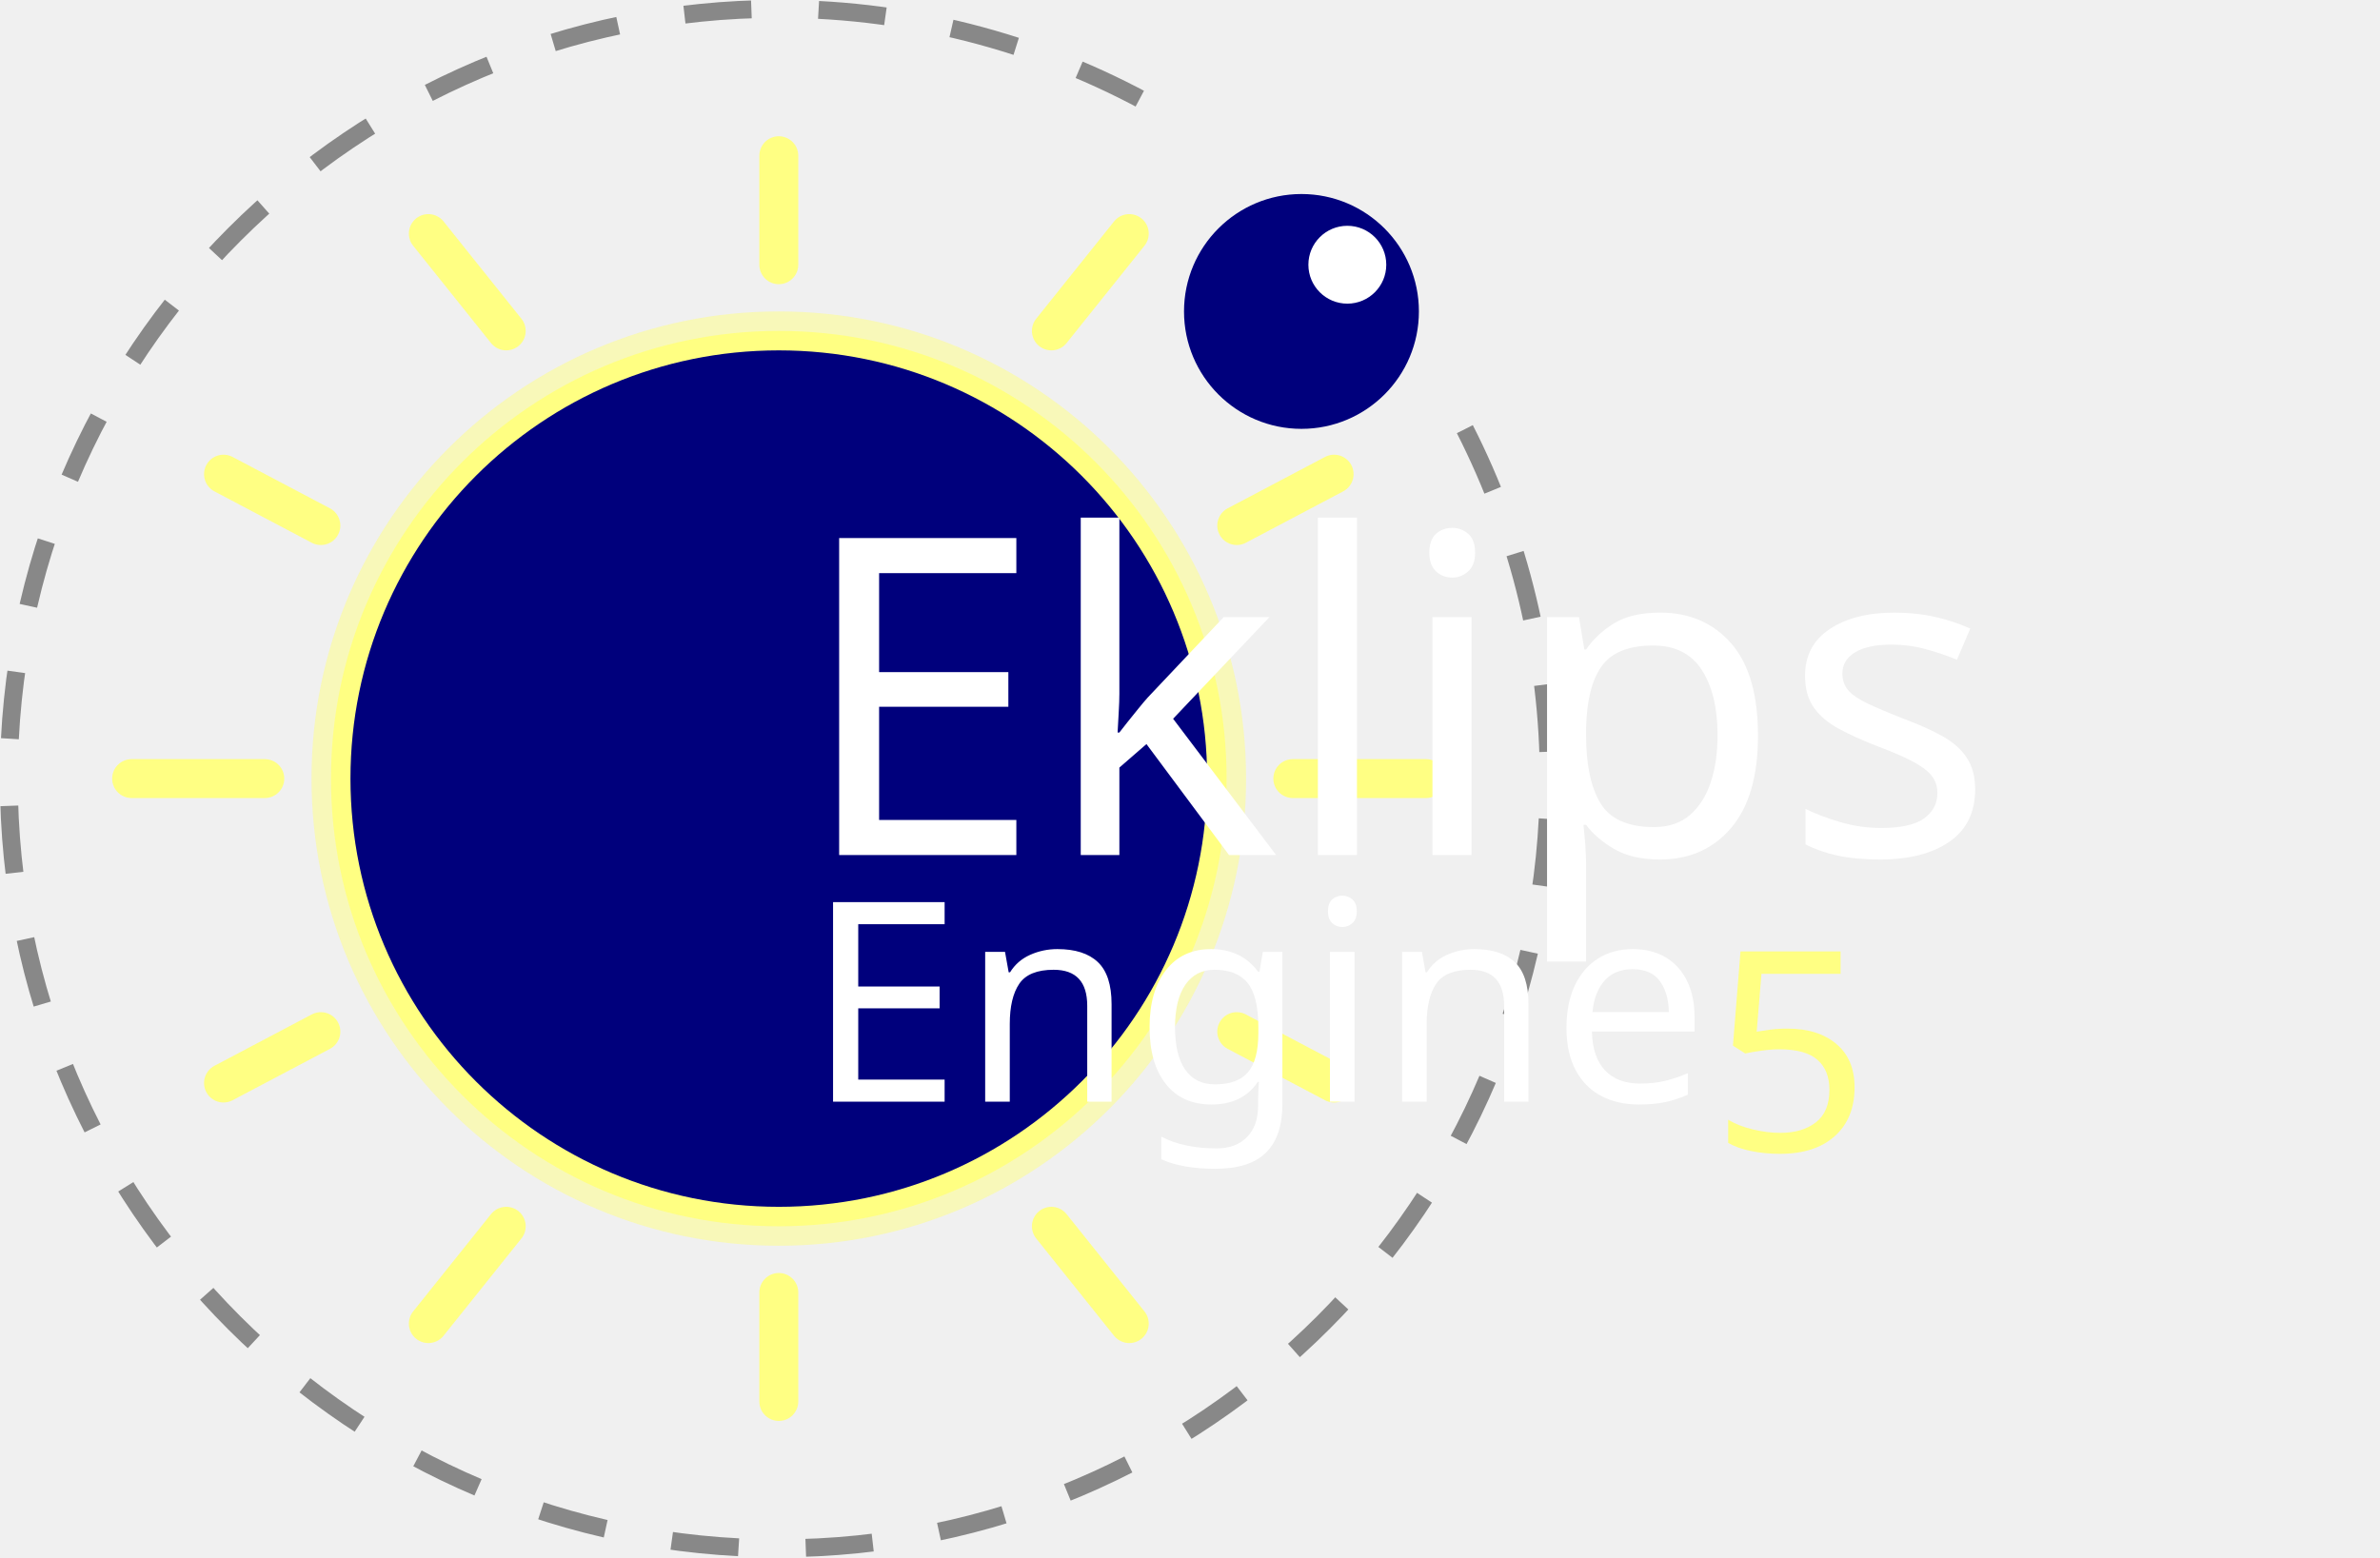
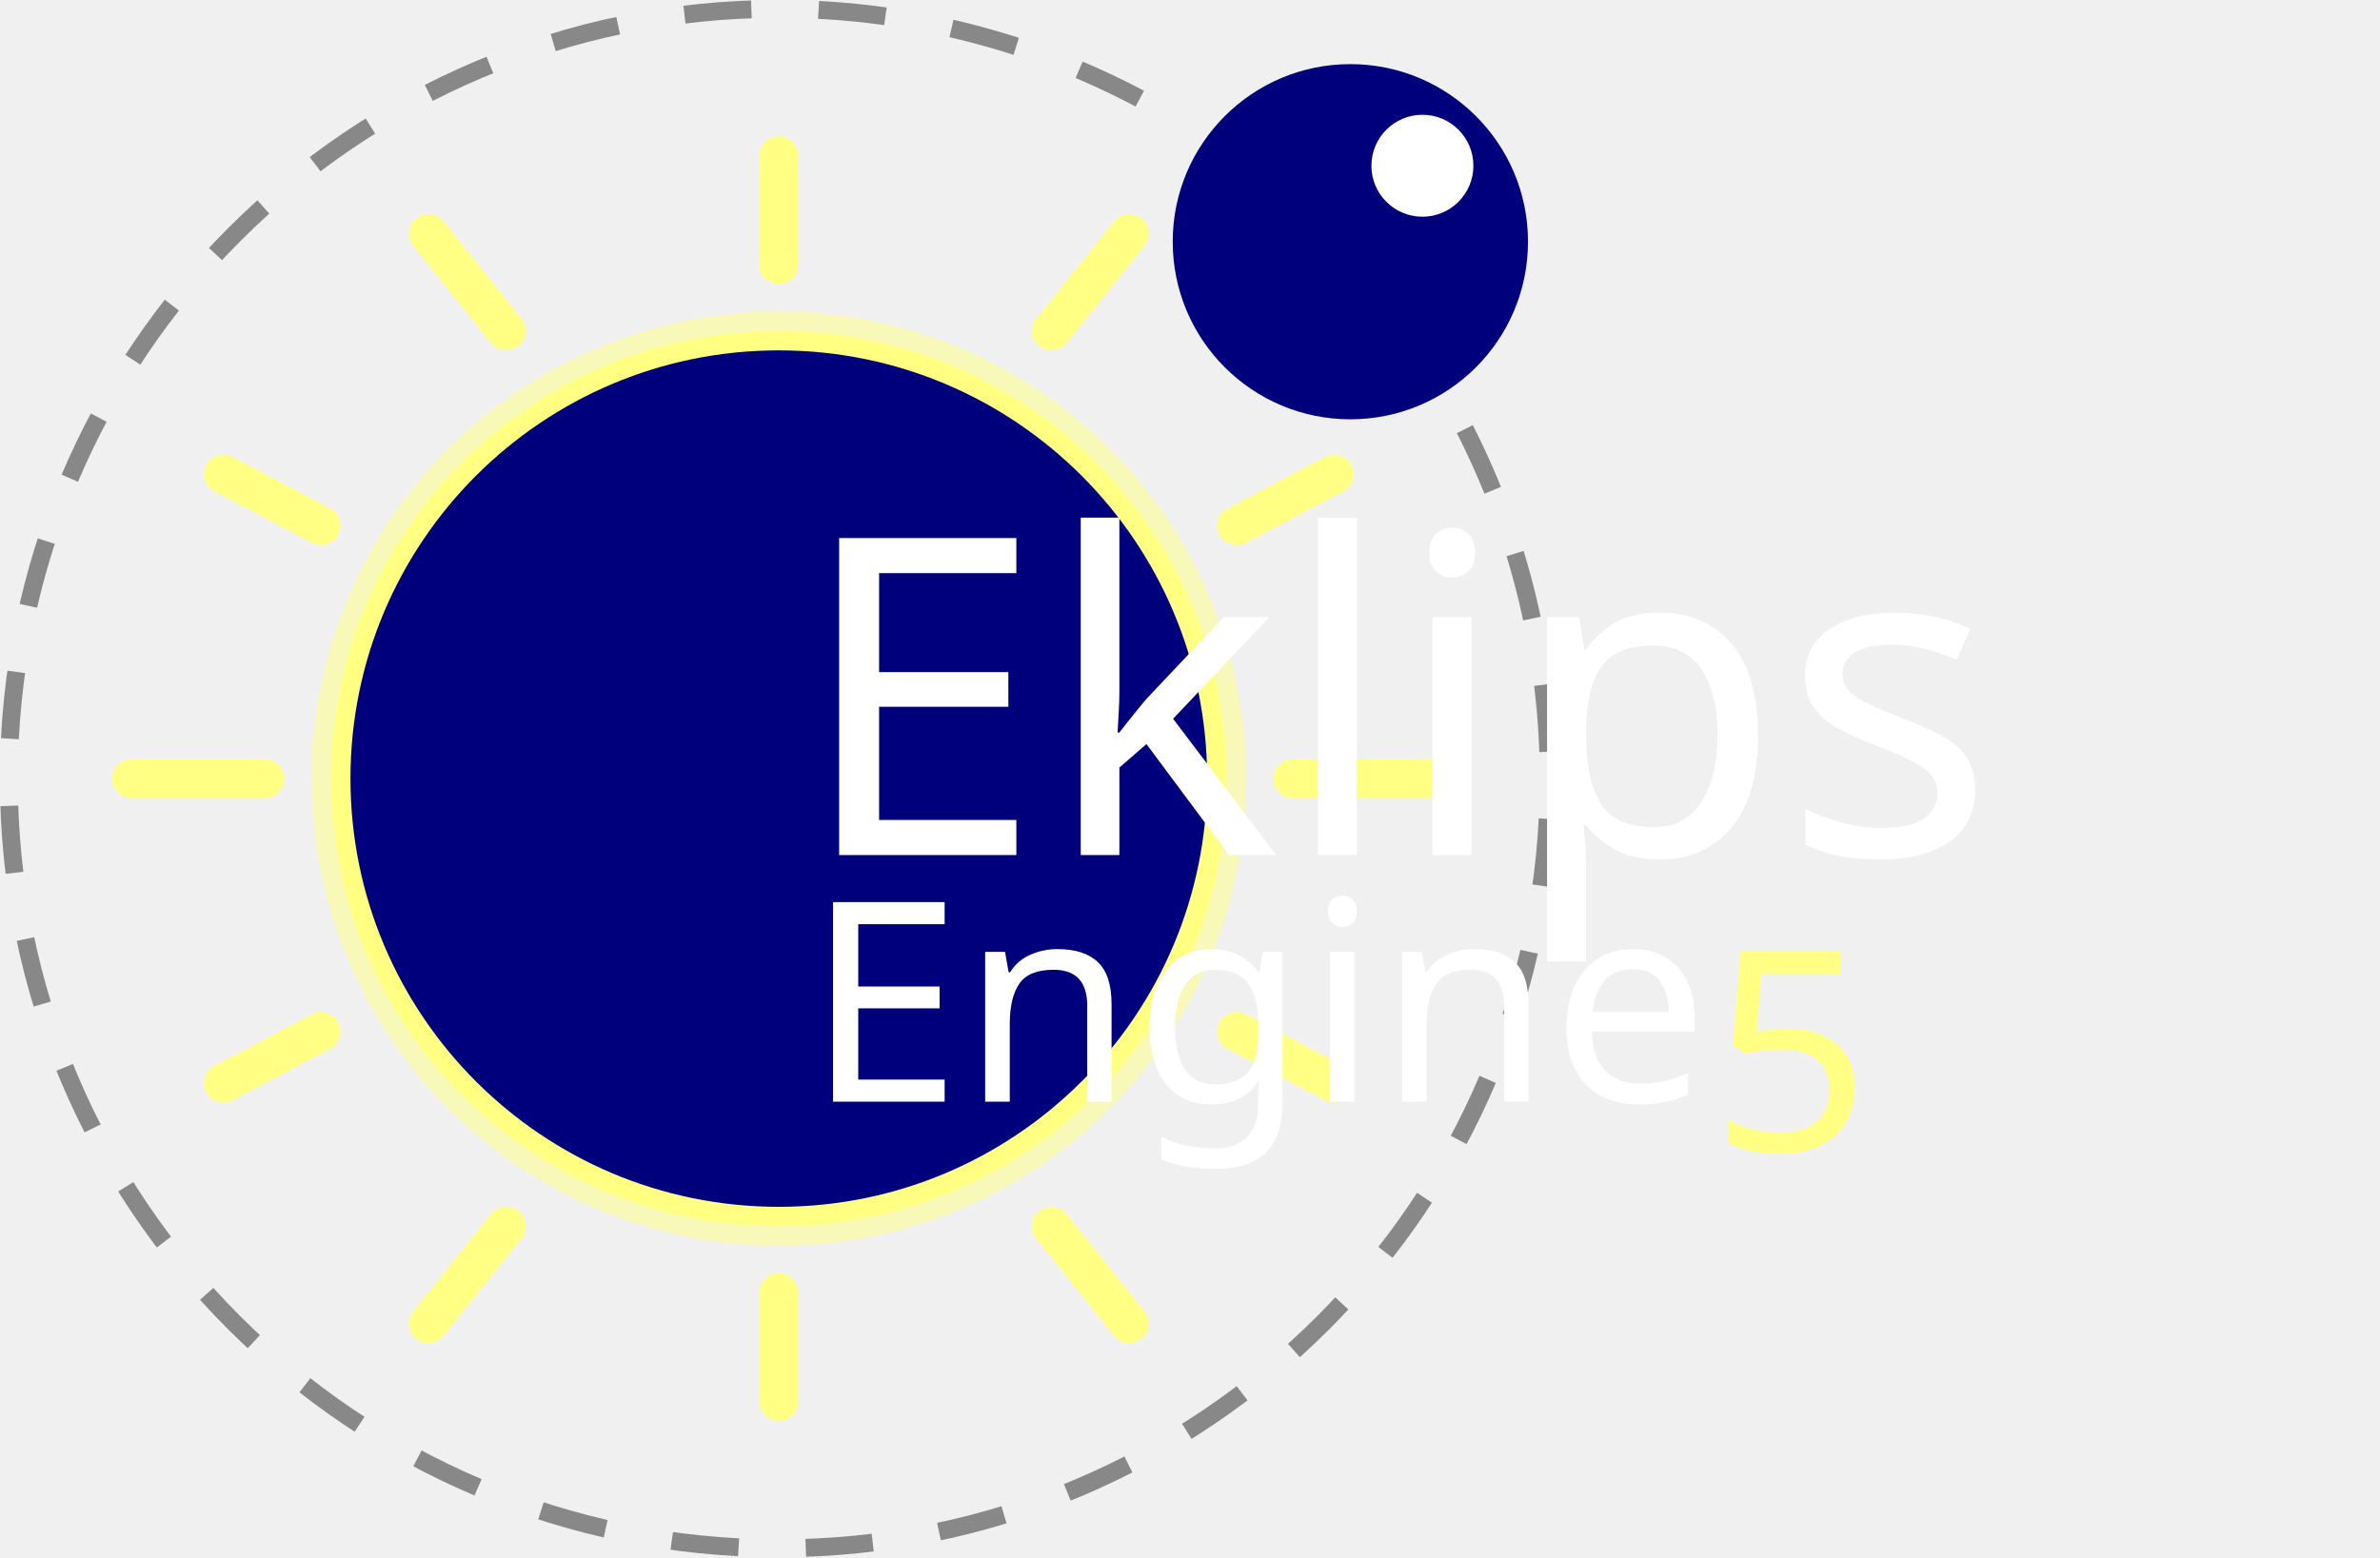
<svg xmlns="http://www.w3.org/2000/svg" width="1447" height="947">
-   <style>
-     text {
+   <style>text {
      font-family: "Geom", sans-serif;
      font-optical-sizing: auto;
      font-style: normal;
-     }
-   </style>
+     }</style>
  <g name="SunMoon">
-     <circle r="272.262" cx="473.5" cy="473.5" fill="#ffff83" stroke-width="23.675" opacity="1" stroke="#ffff83" stroke-opacity="0.5" />
+     <circle r="272.262" cx="473.5" cy="473.5" fill="#ffff83" stroke-width="23.675" opacity="1" stroke="#ffff83" stroke-opacity=".5" />
    <circle r="260.425" cx="473.5" cy="473.5" fill="#00007c" />
  </g>
  <g name="90">
    <line x1="473.5" y1="94.7" y2="160.99" x2="473.5" stroke="#ffff83" opacity="1" stroke-linecap="round" stroke-width="23.675" />
    <line x1="473.5" y1="852.3" y2="786.01" x2="473.5" stroke="#ffff83" opacity="1" stroke-linecap="round" stroke-width="23.675" />
  </g>
  <g name="67.5">
    <line x1="260.425" y1="142.05" y2="201.238" x2="307.775" stroke="#ffff83" opacity="1" stroke-linecap="round" stroke-width="23.675" />
    <line x1="260.425" y1="804.95" y2="745.763" x2="307.775" stroke="#ffff83" opacity="1" stroke-linecap="round" stroke-width="23.675" />
    <line x1="686.575" y1="142.05" y2="201.238" x2="639.225" stroke="#ffff83" opacity="1" stroke-linecap="round" stroke-width="23.675" />
    <line x1="686.575" y1="804.95" y2="745.763" x2="639.225" stroke="#ffff83" opacity="1" stroke-linecap="round" stroke-width="23.675" />
  </g>
  <g name="45">
    <line x1="135.894" y1="288.361" y2="319.613" x2="195.082" stroke="#ffff83" opacity="1" stroke-linecap="round" stroke-width="23.675" />
    <line x1="135.894" y1="658.639" y2="627.388" x2="195.082" stroke="#ffff83" opacity="1" stroke-linecap="round" stroke-width="23.675" />
    <line x1="811.106" y1="288.361" y2="319.613" x2="751.918" stroke="#ffff83" opacity="1" stroke-linecap="round" stroke-width="23.675" />
    <line x1="811.106" y1="658.639" y2="627.388" x2="751.918" stroke="#ffff83" opacity="1" stroke-linecap="round" stroke-width="23.675" />
  </g>
  <g name="0">
    <line x1="80.022" y1="473.5" y2="473.5" x2="160.99" stroke="#ffff83" opacity="1" stroke-linecap="round" stroke-width="23.675" />
    <line x1="866.979" y1="473.5" y2="473.5" x2="786.01" stroke="#ffff83" opacity="1" stroke-linecap="round" stroke-width="23.675" />
  </g>
-   <radialGradient gradientUnits="userSpaceOnUse" id="1" spreadMethod="pad" gradientTransform="matrix(1 0 0 1 0 0)">
-     <stop offset="0.94" stop-color="#53537e" />
-   </radialGradient>
  <g>
-     <circle r="71.404" cx="791.266" cy="189.4" fill="#00007c" />
-     <circle r="23.675" cx="819.155" cy="160.99" fill="white" />
+     <circle r="108" cx="821" cy="147" fill="#00007c" />
+     <circle r="31" cx="864.8" cy="100.8" fill="#fff" />
    <path fill="none" stroke="#888" stroke-width="10.861" stroke-miterlimit="10" stroke-dasharray="40.847" d="M890.6 261c33.5 65.8 51 138.6 51 212.5 0 258.4-209.7 468.1-468.1 468.1S5 731.9 5.4 473.5C5.4 215.1 215.1 5.4 473.5 5.4c83.1 0 164.6 22.1 236.2 63.9" />
  </g>
-   <text x="484" y="520" fill="white" font-size="270">
- 		Eklips
- 	</text>
-   <text x="490" y="670" fill="white" font-size="170">
- 		Engine
- 	</text>
-   <text x="1040" y="700" fill="#ffff83" font-size="170">
- 		5
- 	</text>
+   <text x="484" y="520" fill="#fff" font-size="270">Eklips</text>
+   <text x="490" y="670" fill="#fff" font-size="170">Engine</text>
+   <text x="1040" y="700" fill="#ffff83" font-size="170">5</text>
</svg>
